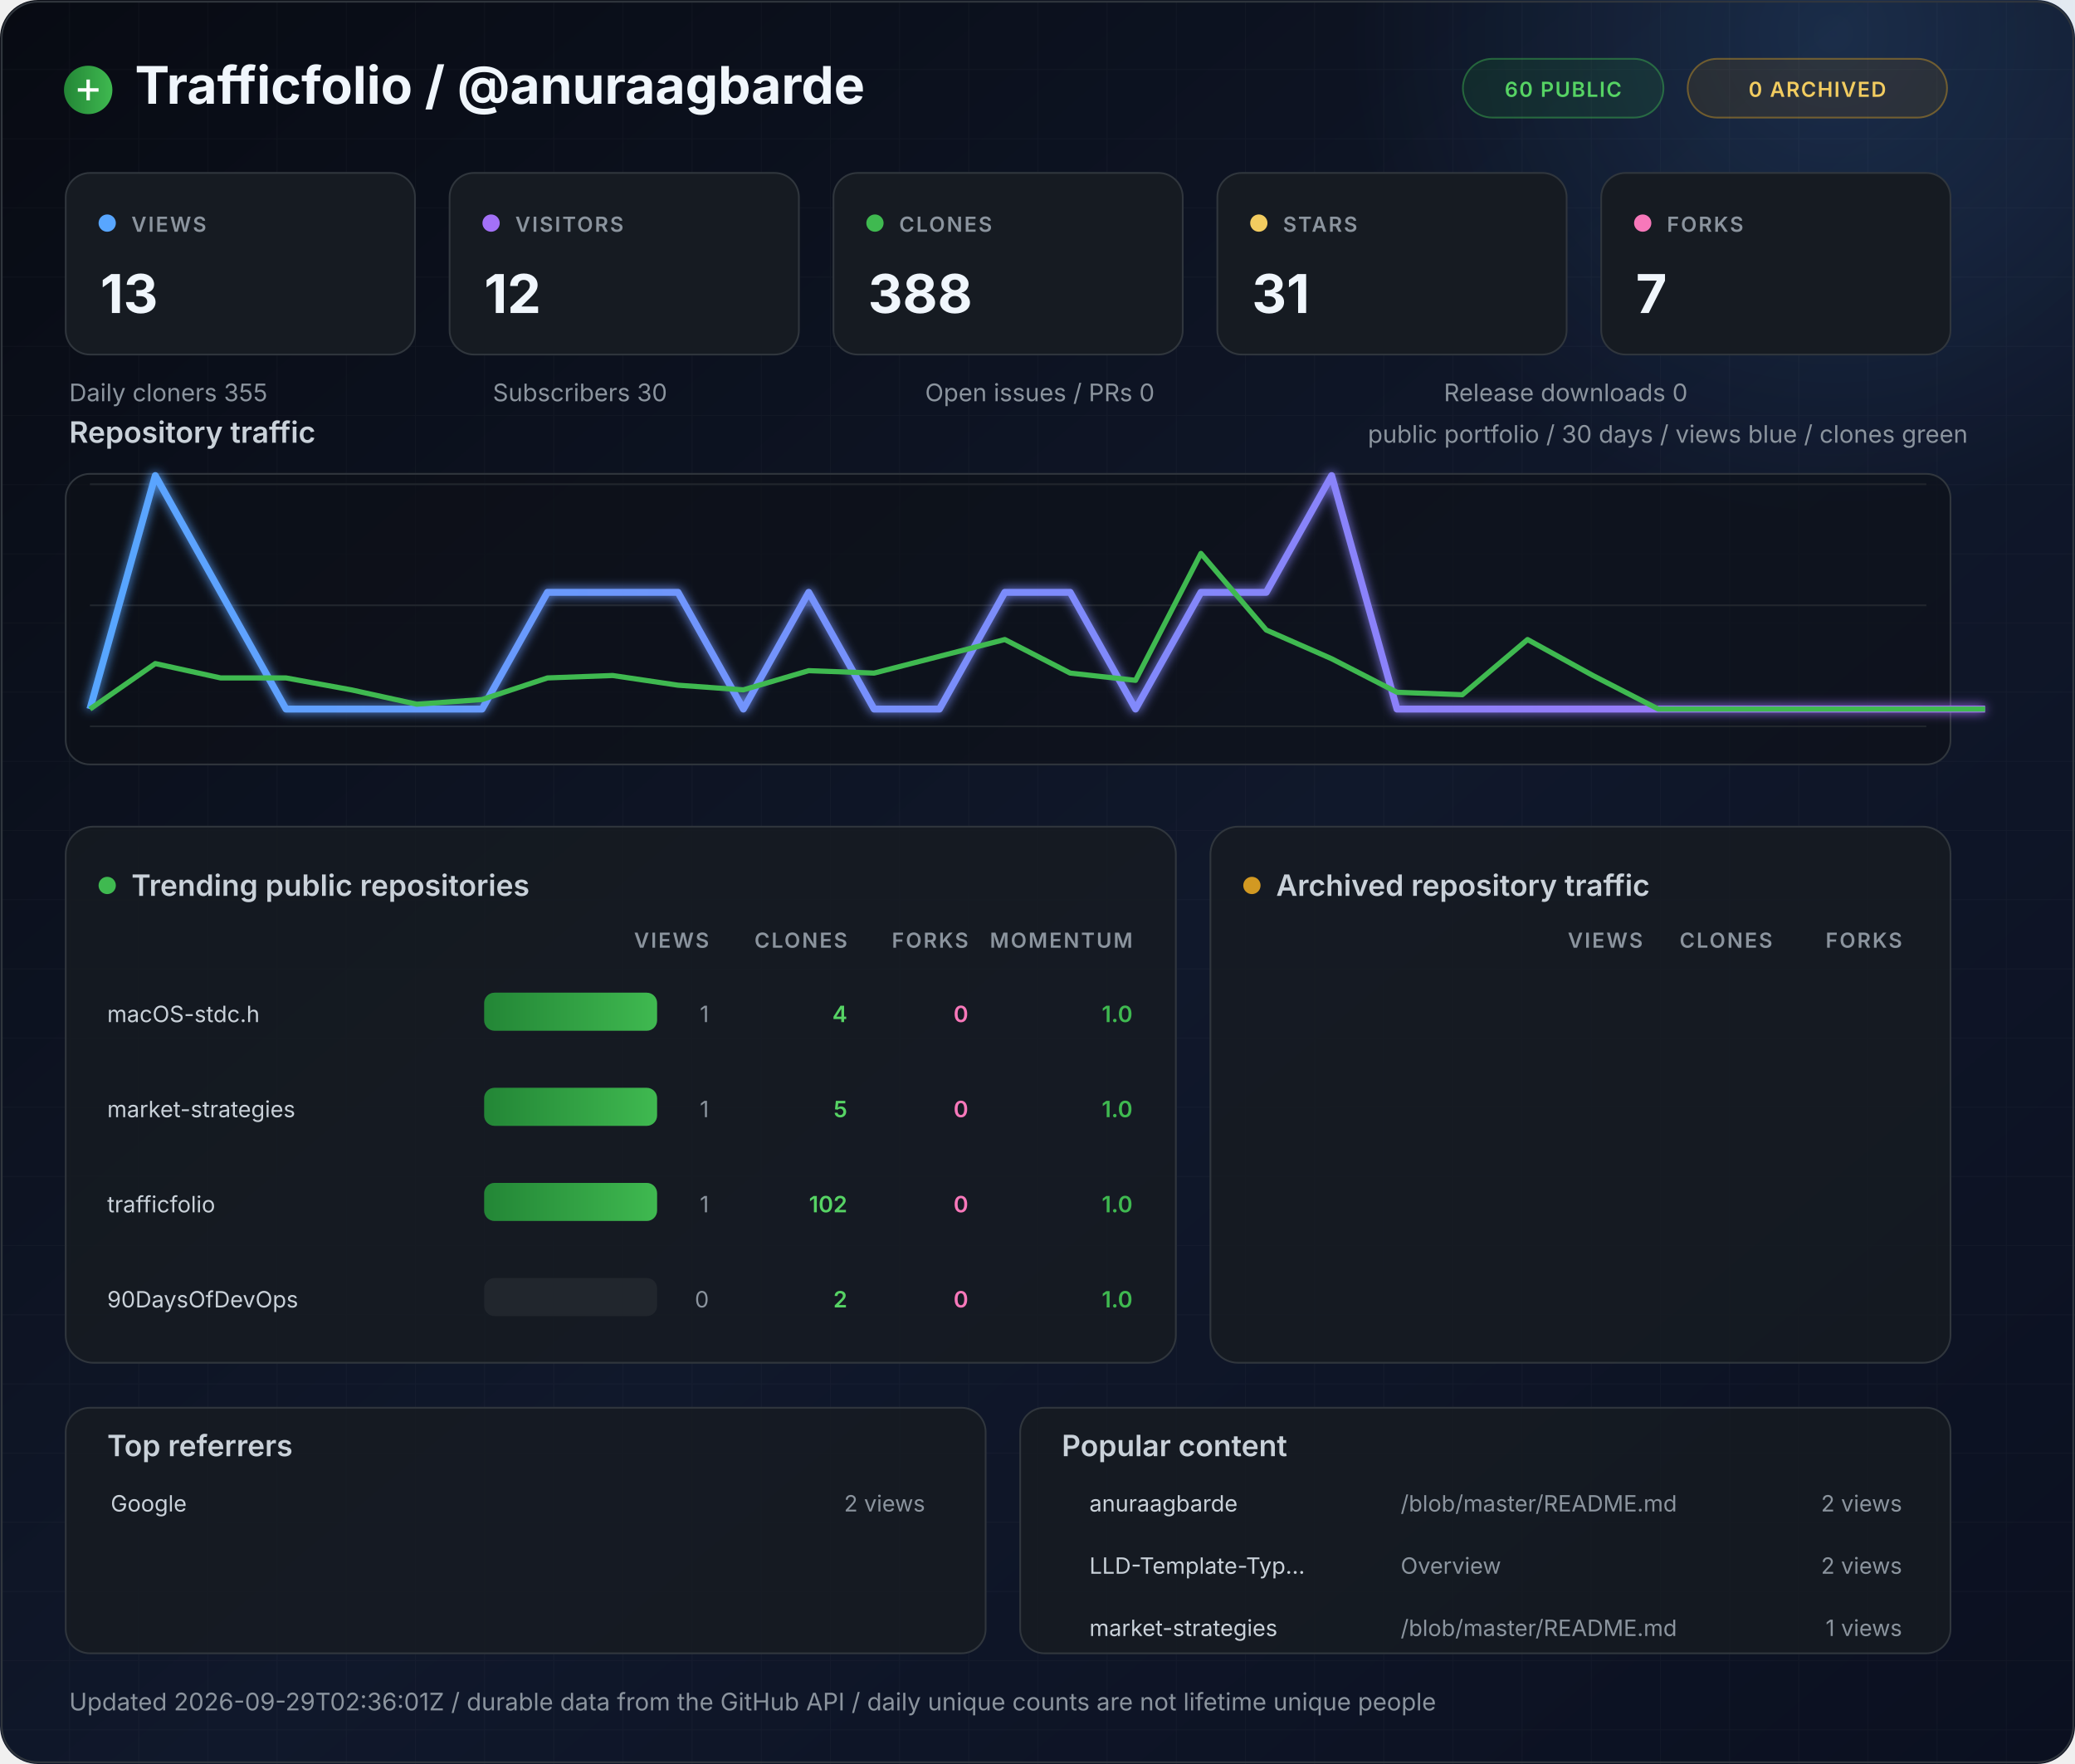
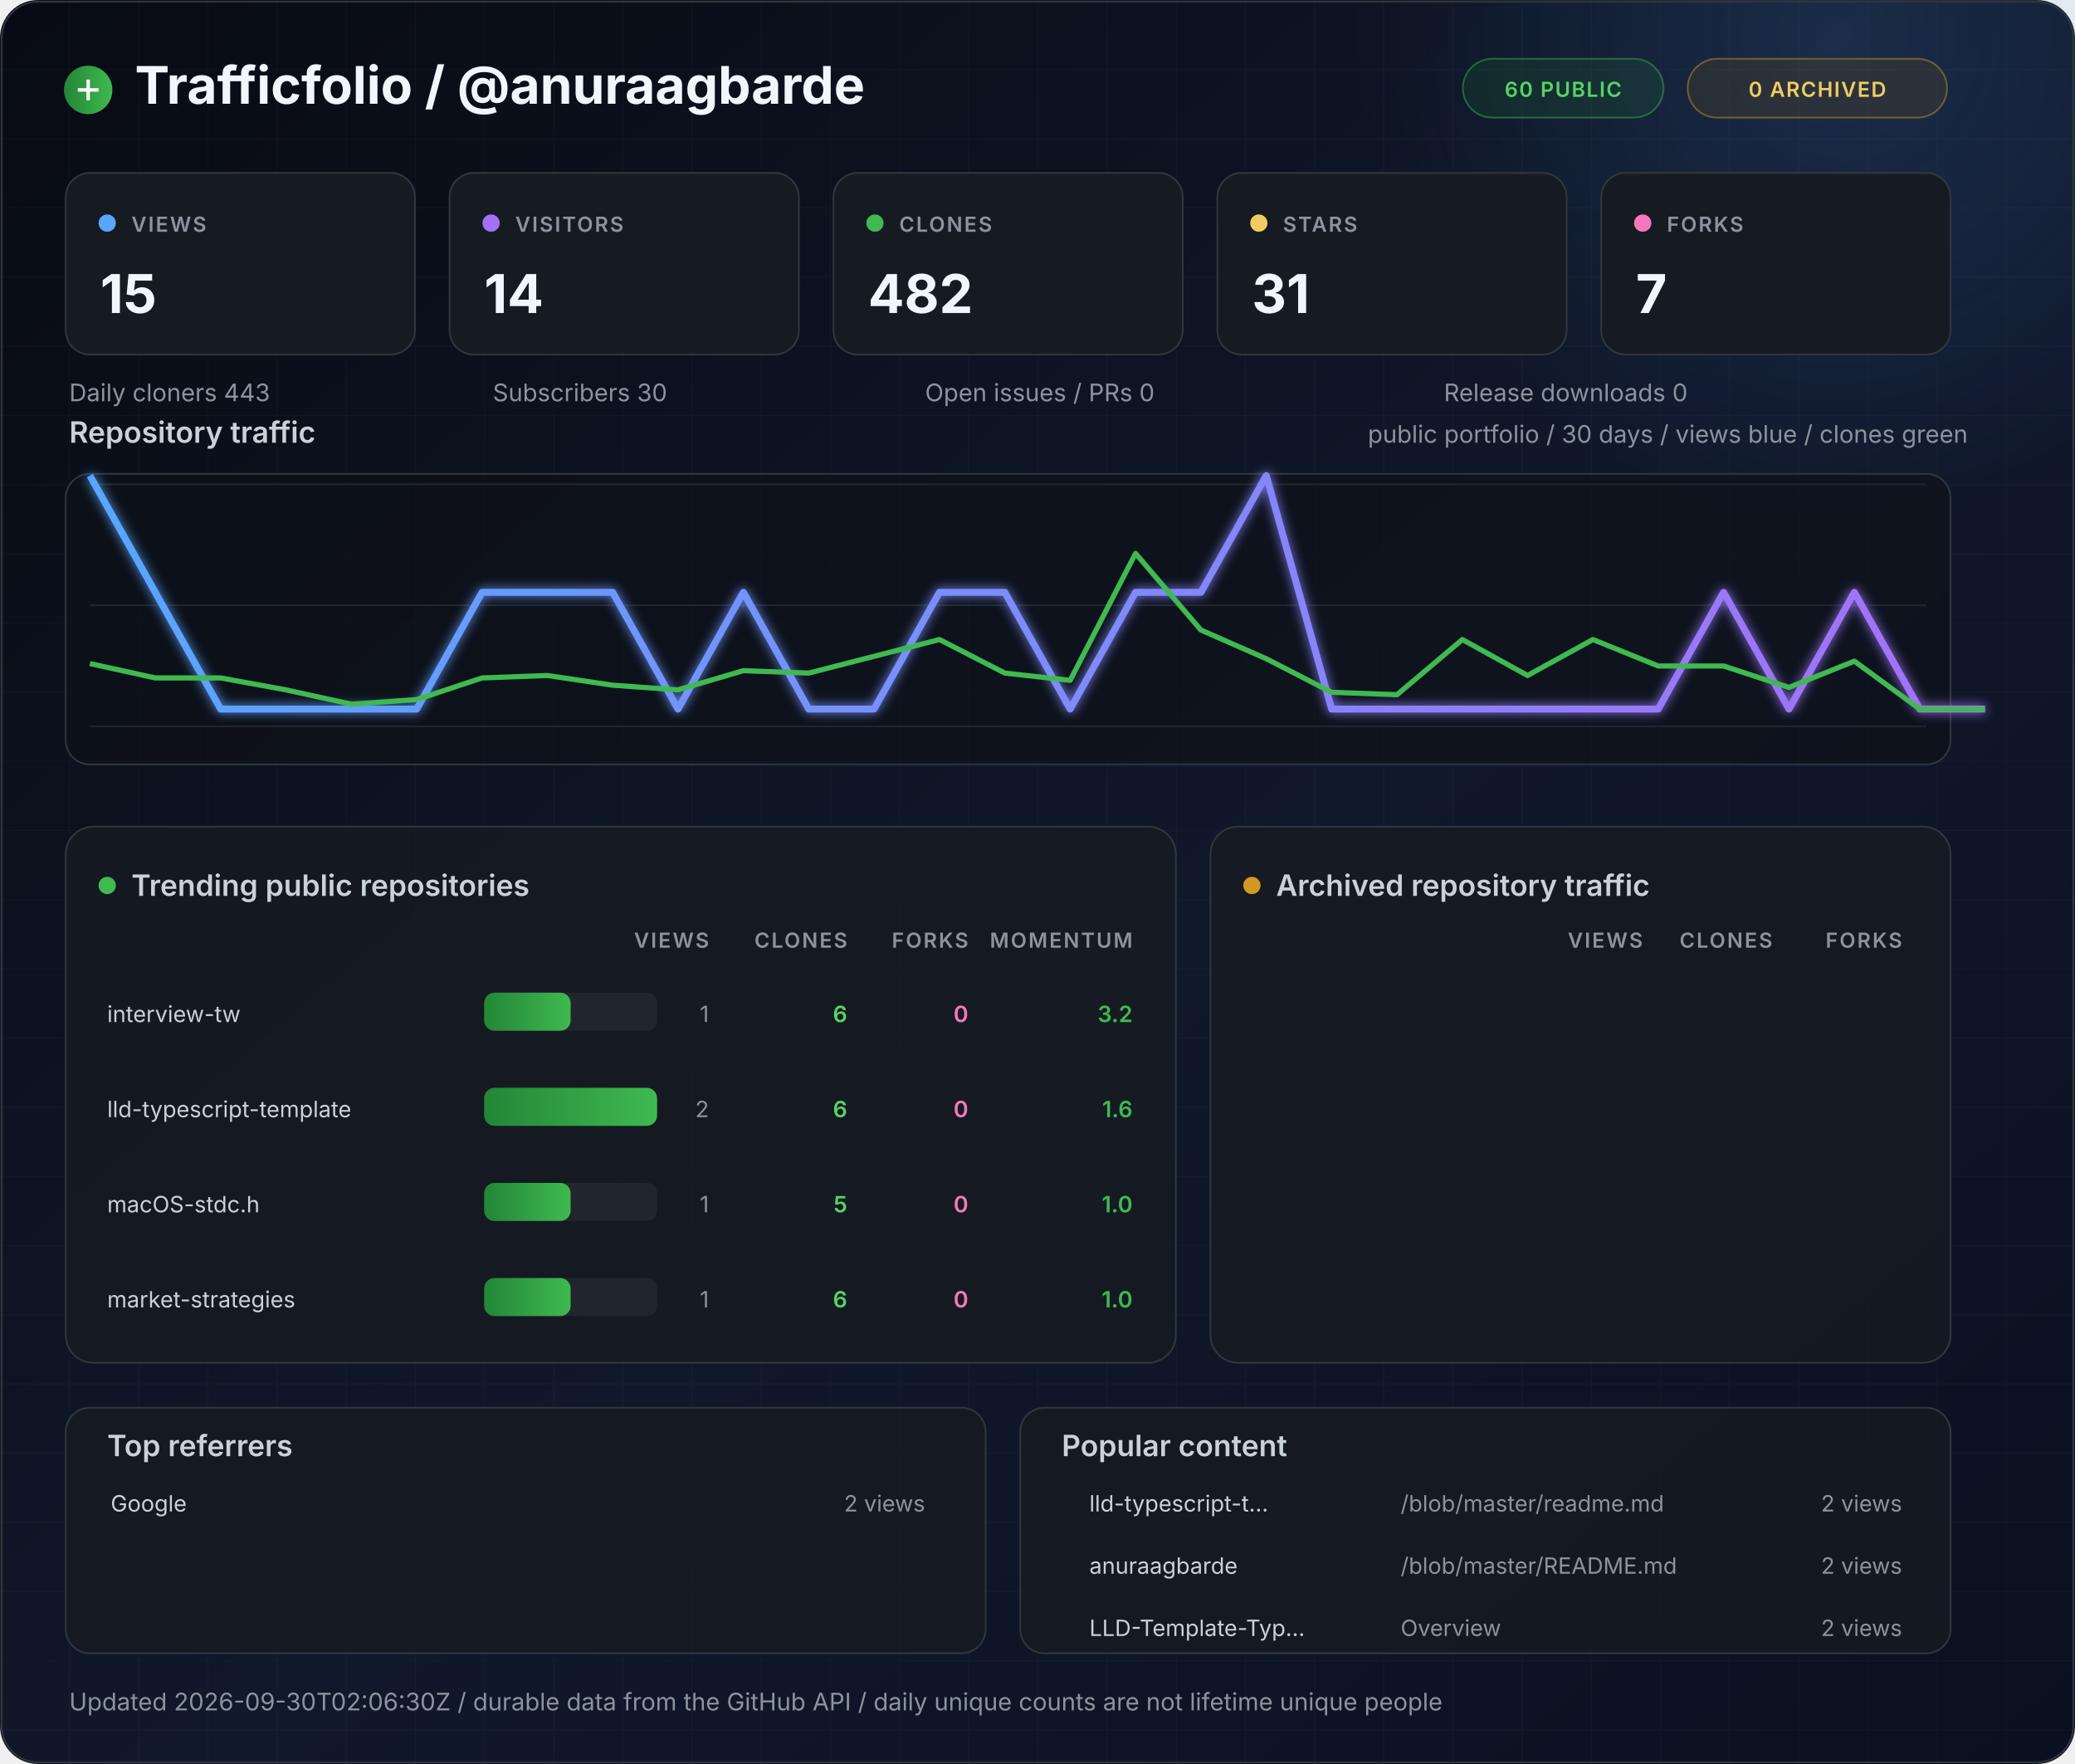
<svg xmlns="http://www.w3.org/2000/svg" width="1200" height="1020" viewBox="0 0 1200 1020" role="img" aria-label="Trafficfolio GitHub analytics dashboard for anuraagbarde">
  <defs>
    <linearGradient id="bg" x1="0" y1="0" x2="1" y2="1">
      <stop stop-color="#080b13" />
      <stop offset=".55" stop-color="#10182b" />
      <stop offset="1" stop-color="#0b1020" />
    </linearGradient>
    <linearGradient id="line" x1="0" y1="0" x2="1" y2="0">
      <stop stop-color="#58a6ff" />
      <stop offset="1" stop-color="#a371f7" />
    </linearGradient>
    <linearGradient id="bar" x1="0" y1="0" x2="1" y2="0">
      <stop stop-color="#238636" />
      <stop offset="1" stop-color="#3fb950" />
    </linearGradient>
    <linearGradient id="archiveBar" x1="0" y1="0" x2="1" y2="0">
      <stop stop-color="#9e6a03" />
      <stop offset="1" stop-color="#f2cc60" />
    </linearGradient>
    <radialGradient id="ambient">
      <stop stop-color="#58a6ff" stop-opacity=".16" />
      <stop offset="1" stop-color="#58a6ff" stop-opacity="0" />
    </radialGradient>
    <pattern id="grid" width="40" height="40" patternUnits="userSpaceOnUse">
      <path d="M40 0H0V40" fill="none" stroke="#ffffff" stroke-opacity=".025" />
    </pattern>
    <filter id="glow">
      <feGaussianBlur stdDeviation="3" result="b" />
      <feMerge>
        <feMergeNode in="b" />
        <feMergeNode in="SourceGraphic" />
      </feMerge>
    </filter>
    <style>
    .title{font:750 30px -apple-system,BlinkMacSystemFont,"Segoe UI",sans-serif;fill:#f0f6fc}
    .subtitle{font:14px -apple-system,BlinkMacSystemFont,"Segoe UI",sans-serif;fill:#8b949e}
    .label{font:600 12px -apple-system,BlinkMacSystemFont,"Segoe UI",sans-serif;fill:#8b949e;letter-spacing:1px}
    .metric{font:700 31px -apple-system,BlinkMacSystemFont,"Segoe UI",sans-serif;fill:#f0f6fc}
    .section{font:600 17px -apple-system,BlinkMacSystemFont,"Segoe UI",sans-serif;fill:#c9d1d9}
    .repo,.value,.trend,.archive,.clone,.fork{font:13px -apple-system,BlinkMacSystemFont,"Segoe UI",sans-serif;fill:#c9d1d9}
    .value{fill:#8b949e} .trend{fill:#3fb950;font-weight:600} .archive{fill:#d29922}
    .clone{fill:#56d364;font-weight:600} .fork{fill:#f778ba;font-weight:600}
    .pill{font:600 12px -apple-system,BlinkMacSystemFont,"Segoe UI",sans-serif;letter-spacing:.7px}
  </style>
  </defs>
  <rect width="1200" height="1020" rx="22" fill="url(#bg)" />
  <rect width="1200" height="1020" rx="22" fill="url(#grid)" />
  <circle cx="1060" cy="20" r="280" fill="url(#ambient)" />
  <rect x="1" y="1" width="1198" height="1018" rx="21" fill="none" stroke="#30363d" />
  <circle cx="51" cy="52" r="14" fill="url(#bar)" />
  <path d="M45 52h12M51 46v12" stroke="#fff" stroke-width="2" />
  <text x="78" y="60" class="title">Trafficfolio / @anuraagbarde</text>
  <rect x="846" y="34" width="116" height="34" rx="17" fill="#238636" fill-opacity=".16" stroke="#3fb950" stroke-opacity=".45" />
  <text x="904" y="56" text-anchor="middle" class="pill" fill="#56d364">60 PUBLIC</text>
  <rect x="976" y="34" width="150" height="34" rx="17" fill="#9e6a03" fill-opacity=".14" stroke="#d29922" stroke-opacity=".45" />
  <text x="1051" y="56" text-anchor="middle" class="pill" fill="#f2cc60">0 ARCHIVED</text>
  <rect x="38" y="100" width="202" height="105" rx="14" fill="#161b22" stroke="#30363d" />
  <circle cx="62" cy="129" r="5" fill="#58a6ff" />
  <text x="76" y="134" class="label">VIEWS</text>
-   <text x="58" y="181" class="metric">13</text>
+   <text x="58" y="181" class="metric">15</text>
  <rect x="260" y="100" width="202" height="105" rx="14" fill="#161b22" stroke="#30363d" />
  <circle cx="284" cy="129" r="5" fill="#a371f7" />
  <text x="298" y="134" class="label">VISITORS</text>
-   <text x="280" y="181" class="metric">12</text>
+   <text x="280" y="181" class="metric">14</text>
  <rect x="482" y="100" width="202" height="105" rx="14" fill="#161b22" stroke="#30363d" />
  <circle cx="506" cy="129" r="5" fill="#3fb950" />
  <text x="520" y="134" class="label">CLONES</text>
-   <text x="502" y="181" class="metric">388</text>
+   <text x="502" y="181" class="metric">482</text>
  <rect x="704" y="100" width="202" height="105" rx="14" fill="#161b22" stroke="#30363d" />
  <circle cx="728" cy="129" r="5" fill="#f2cc60" />
  <text x="742" y="134" class="label">STARS</text>
  <text x="724" y="181" class="metric">31</text>
  <rect x="926" y="100" width="202" height="105" rx="14" fill="#161b22" stroke="#30363d" />
  <circle cx="950" cy="129" r="5" fill="#f778ba" />
  <text x="964" y="134" class="label">FORKS</text>
  <text x="946" y="181" class="metric">7</text>
-   <text x="40" y="232" class="subtitle">Daily cloners 355</text>
+   <text x="40" y="232" class="subtitle">Daily cloners 443</text>
  <text x="285" y="232" class="subtitle">Subscribers 30</text>
  <text x="535" y="232" class="subtitle">Open issues / PRs 0</text>
  <text x="835" y="232" class="subtitle">Release downloads 0</text>
  <text x="40" y="256" class="section">Repository traffic</text>
  <text x="1138" y="256" text-anchor="end" class="subtitle">public portfolio / 30 days / views blue / clones green</text>
  <rect x="38" y="274" width="1090" height="168" rx="14" fill="#0d1117" fill-opacity=".62" stroke="#30363d" />
  <line x1="52" y1="420" x2="1114" y2="420" stroke="#21262d" />
  <line x1="52" y1="350" x2="1114" y2="350" stroke="#21262d" />
  <line x1="52" y1="280" x2="1114" y2="280" stroke="#21262d" />
-   <polyline points="52.0,410.0 89.8,275.0 127.6,342.5 165.4,410.0 203.2,410.0 241.0,410.0 278.8,410.0 316.6,342.5 354.3,342.5 392.1,342.5 429.9,410.0 467.7,342.5 505.5,410.0 543.3,410.0 581.1,342.5 618.9,342.5 656.7,410.0 694.5,342.5 732.3,342.5 770.1,275.0 807.9,410.0 845.7,410.0 883.4,410.0 921.2,410.0 959.0,410.0 996.8,410.0 1034.6,410.0 1072.4,410.0 1110.2,410.0 1148.0,410.0" fill="none" stroke="url(#line)" stroke-width="4" stroke-linejoin="round" filter="url(#glow)" />
-   <polyline points="52.0,410.0 89.8,383.7 127.6,392.0 165.4,392.0 203.2,398.9 241.0,407.2 278.8,404.5 316.6,392.0 354.3,390.6 392.1,396.2 429.9,398.9 467.7,387.8 505.5,389.2 543.3,379.5 581.1,369.8 618.9,389.2 656.7,393.4 694.5,320.0 732.3,364.3 770.1,380.9 807.9,400.3 845.7,401.7 883.4,369.8 921.2,390.6 959.0,410.0 996.8,410.0 1034.6,410.0 1072.4,410.0 1110.2,410.0 1148.0,410.0" fill="none" stroke="#3fb950" stroke-width="3" stroke-linejoin="round" />
+   <polyline points="52.0,275.0 89.8,342.5 127.6,410.0 165.4,410.0 203.2,410.0 241.0,410.0 278.8,342.5 316.6,342.5 354.3,342.5 392.1,410.0 429.9,342.5 467.7,410.0 505.5,410.0 543.3,342.5 581.1,342.5 618.9,410.0 656.7,342.5 694.5,342.5 732.3,275.0 770.1,410.0 807.9,410.0 845.7,410.0 883.4,410.0 921.2,410.0 959.0,410.0 996.8,342.5 1034.6,410.0 1072.4,342.5 1110.2,410.0 1148.0,410.0" fill="none" stroke="url(#line)" stroke-width="4" stroke-linejoin="round" filter="url(#glow)" />
+   <polyline points="52.0,383.7 89.8,392.0 127.6,392.0 165.4,398.9 203.2,407.2 241.0,404.5 278.8,392.0 316.6,390.6 354.3,396.2 392.1,398.9 429.9,387.8 467.7,389.2 505.5,379.5 543.3,369.8 581.1,389.2 618.9,393.4 656.7,320.0 694.5,364.3 732.3,380.9 770.1,400.3 807.9,401.7 845.7,369.8 883.4,390.6 921.2,369.8 959.0,385.1 996.8,385.1 1034.6,397.5 1072.4,382.3 1110.2,410.0 1148.0,410.0" fill="none" stroke="#3fb950" stroke-width="3" stroke-linejoin="round" />
  <rect x="38" y="478" width="642" height="310" rx="16" fill="#161b22" fill-opacity=".82" stroke="#30363d" />
  <circle cx="62" cy="512" r="5" fill="#3fb950" />
  <text x="76" y="518" class="section">Trending public repositories</text>
  <text x="410" y="548" text-anchor="end" class="label">VIEWS</text>
  <text x="490" y="548" text-anchor="end" class="label">CLONES</text>
  <text x="560" y="548" text-anchor="end" class="label">FORKS</text>
  <text x="655" y="548" text-anchor="end" class="label">MOMENTUM</text>
-   <text x="62" y="591" class="repo">macOS-stdc.h</text>
+   <text x="62" y="591" class="repo">interview-tw</text>
  <rect x="280" y="574" width="100" height="22" rx="6" fill="#21262d" />
-   <rect x="280" y="574" width="100" height="22" rx="6" fill="url(#bar)" />
+   <rect x="280" y="574" width="50" height="22" rx="6" fill="url(#bar)" />
  <text x="410" y="591" text-anchor="end" class="value">1</text>
-   <text x="490" y="591" text-anchor="end" class="clone">4</text>
+   <text x="490" y="591" text-anchor="end" class="clone">6</text>
  <text x="560" y="591" text-anchor="end" class="fork">0</text>
-   <text x="655" y="591" text-anchor="end" class="trend">1.0</text>
-   <text x="62" y="646" class="repo">market-strategies</text>
+   <text x="655" y="591" text-anchor="end" class="trend">3.2</text>
+   <text x="62" y="646" class="repo">lld-typescript-template</text>
  <rect x="280" y="629" width="100" height="22" rx="6" fill="#21262d" />
  <rect x="280" y="629" width="100" height="22" rx="6" fill="url(#bar)" />
-   <text x="410" y="646" text-anchor="end" class="value">1</text>
-   <text x="490" y="646" text-anchor="end" class="clone">5</text>
+   <text x="410" y="646" text-anchor="end" class="value">2</text>
+   <text x="490" y="646" text-anchor="end" class="clone">6</text>
  <text x="560" y="646" text-anchor="end" class="fork">0</text>
-   <text x="655" y="646" text-anchor="end" class="trend">1.0</text>
-   <text x="62" y="701" class="repo">trafficfolio</text>
+   <text x="655" y="646" text-anchor="end" class="trend">1.6</text>
+   <text x="62" y="701" class="repo">macOS-stdc.h</text>
  <rect x="280" y="684" width="100" height="22" rx="6" fill="#21262d" />
-   <rect x="280" y="684" width="100" height="22" rx="6" fill="url(#bar)" />
+   <rect x="280" y="684" width="50" height="22" rx="6" fill="url(#bar)" />
  <text x="410" y="701" text-anchor="end" class="value">1</text>
-   <text x="490" y="701" text-anchor="end" class="clone">102</text>
+   <text x="490" y="701" text-anchor="end" class="clone">5</text>
  <text x="560" y="701" text-anchor="end" class="fork">0</text>
  <text x="655" y="701" text-anchor="end" class="trend">1.0</text>
-   <text x="62" y="756" class="repo">90DaysOfDevOps</text>
+   <text x="62" y="756" class="repo">market-strategies</text>
  <rect x="280" y="739" width="100" height="22" rx="6" fill="#21262d" />
-   <rect x="280" y="739" width="0" height="22" rx="6" fill="url(#bar)" />
-   <text x="410" y="756" text-anchor="end" class="value">0</text>
-   <text x="490" y="756" text-anchor="end" class="clone">2</text>
+   <rect x="280" y="739" width="50" height="22" rx="6" fill="url(#bar)" />
+   <text x="410" y="756" text-anchor="end" class="value">1</text>
+   <text x="490" y="756" text-anchor="end" class="clone">6</text>
  <text x="560" y="756" text-anchor="end" class="fork">0</text>
  <text x="655" y="756" text-anchor="end" class="trend">1.0</text>
  <rect x="700" y="478" width="428" height="310" rx="16" fill="#161b22" fill-opacity=".82" stroke="#30363d" />
  <circle cx="724" cy="512" r="5" fill="#d29922" />
  <text x="738" y="518" class="section">Archived repository traffic</text>
  <text x="950" y="548" text-anchor="end" class="label">VIEWS</text>
  <text x="1025" y="548" text-anchor="end" class="label">CLONES</text>
  <text x="1100" y="548" text-anchor="end" class="label">FORKS</text>
  <rect x="38" y="814" width="532" height="142" rx="14" fill="#161b22" fill-opacity=".82" stroke="#30363d" />
  <text x="62" y="842" class="section">Top referrers</text>
  <text x="64" y="874" class="repo">Google</text>
  <text x="535" y="874" text-anchor="end" class="value">2 views</text>
  <rect x="590" y="814" width="538" height="142" rx="14" fill="#161b22" fill-opacity=".82" stroke="#30363d" />
  <text x="614" y="842" class="section">Popular content</text>
-   <text x="630" y="874" class="repo">anuraagbarde</text>
-   <text x="810" y="874" class="value">/blob/master/README.md</text>
+   <text x="630" y="874" class="repo">lld-typescript-t...</text>
+   <text x="810" y="874" class="value">/blob/master/readme.md</text>
  <text x="1100" y="874" text-anchor="end" class="value">2 views</text>
-   <text x="630" y="910" class="repo">LLD-Template-Typ...</text>
-   <text x="810" y="910" class="value">Overview</text>
+   <text x="630" y="910" class="repo">anuraagbarde</text>
+   <text x="810" y="910" class="value">/blob/master/README.md</text>
  <text x="1100" y="910" text-anchor="end" class="value">2 views</text>
-   <text x="630" y="946" class="repo">market-strategies</text>
-   <text x="810" y="946" class="value">/blob/master/README.md</text>
-   <text x="1100" y="946" text-anchor="end" class="value">1 views</text>
-   <text x="40" y="989" class="subtitle">Updated 2026-09-29T02:36:01Z / durable data from the GitHub API / daily unique counts are not lifetime unique people</text>
+   <text x="630" y="946" class="repo">LLD-Template-Typ...</text>
+   <text x="810" y="946" class="value">Overview</text>
+   <text x="1100" y="946" text-anchor="end" class="value">2 views</text>
+   <text x="40" y="989" class="subtitle">Updated 2026-09-30T02:06:30Z / durable data from the GitHub API / daily unique counts are not lifetime unique people</text>
</svg>
